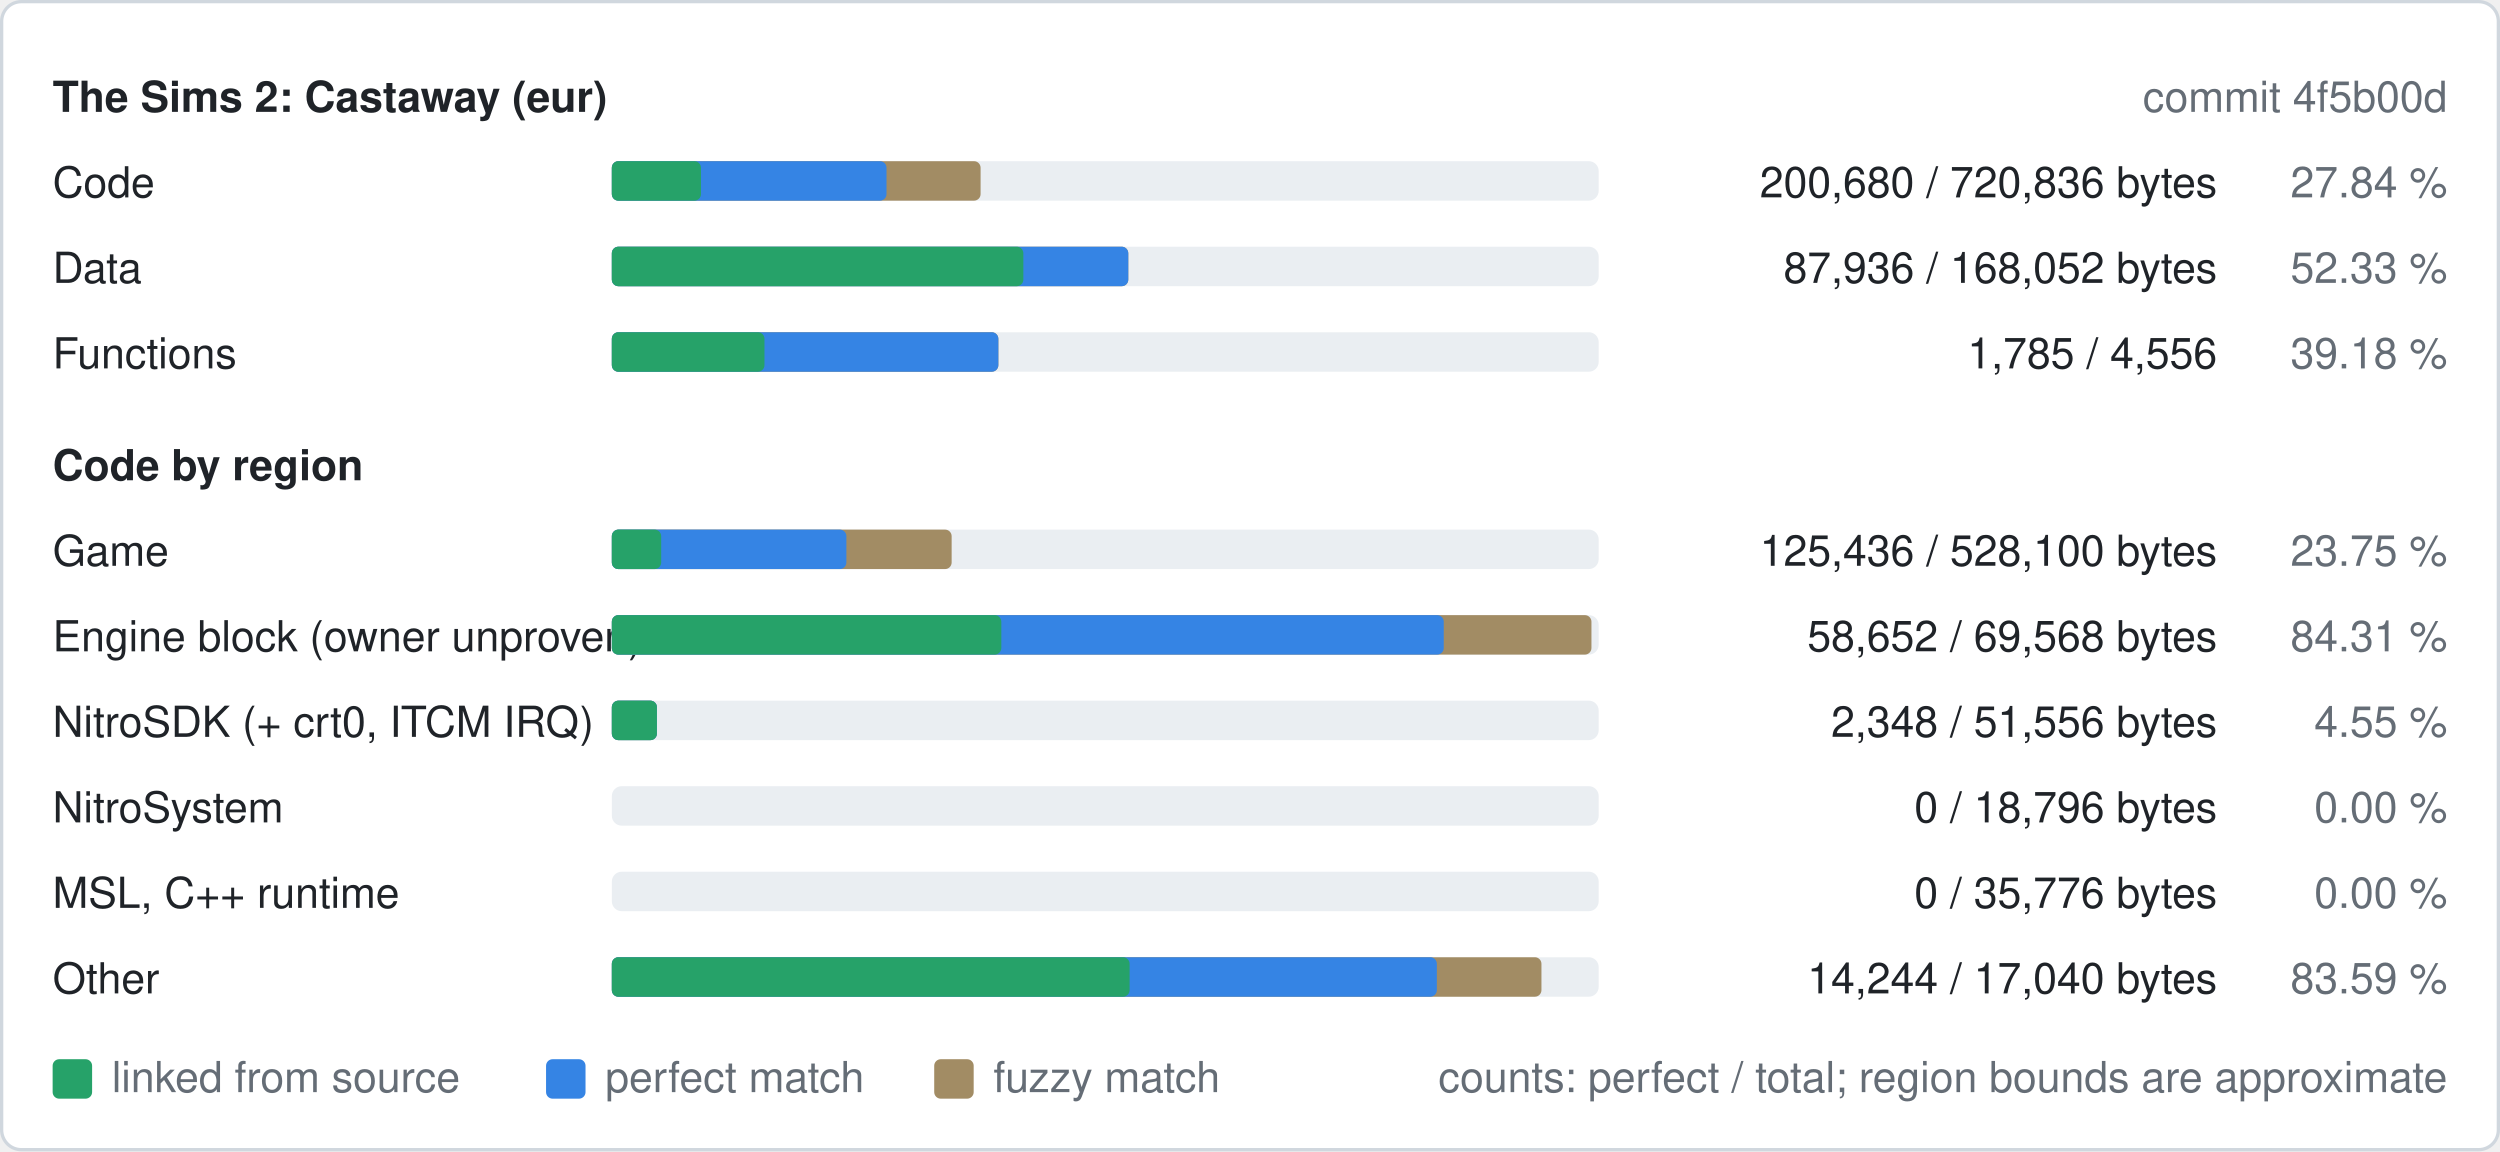
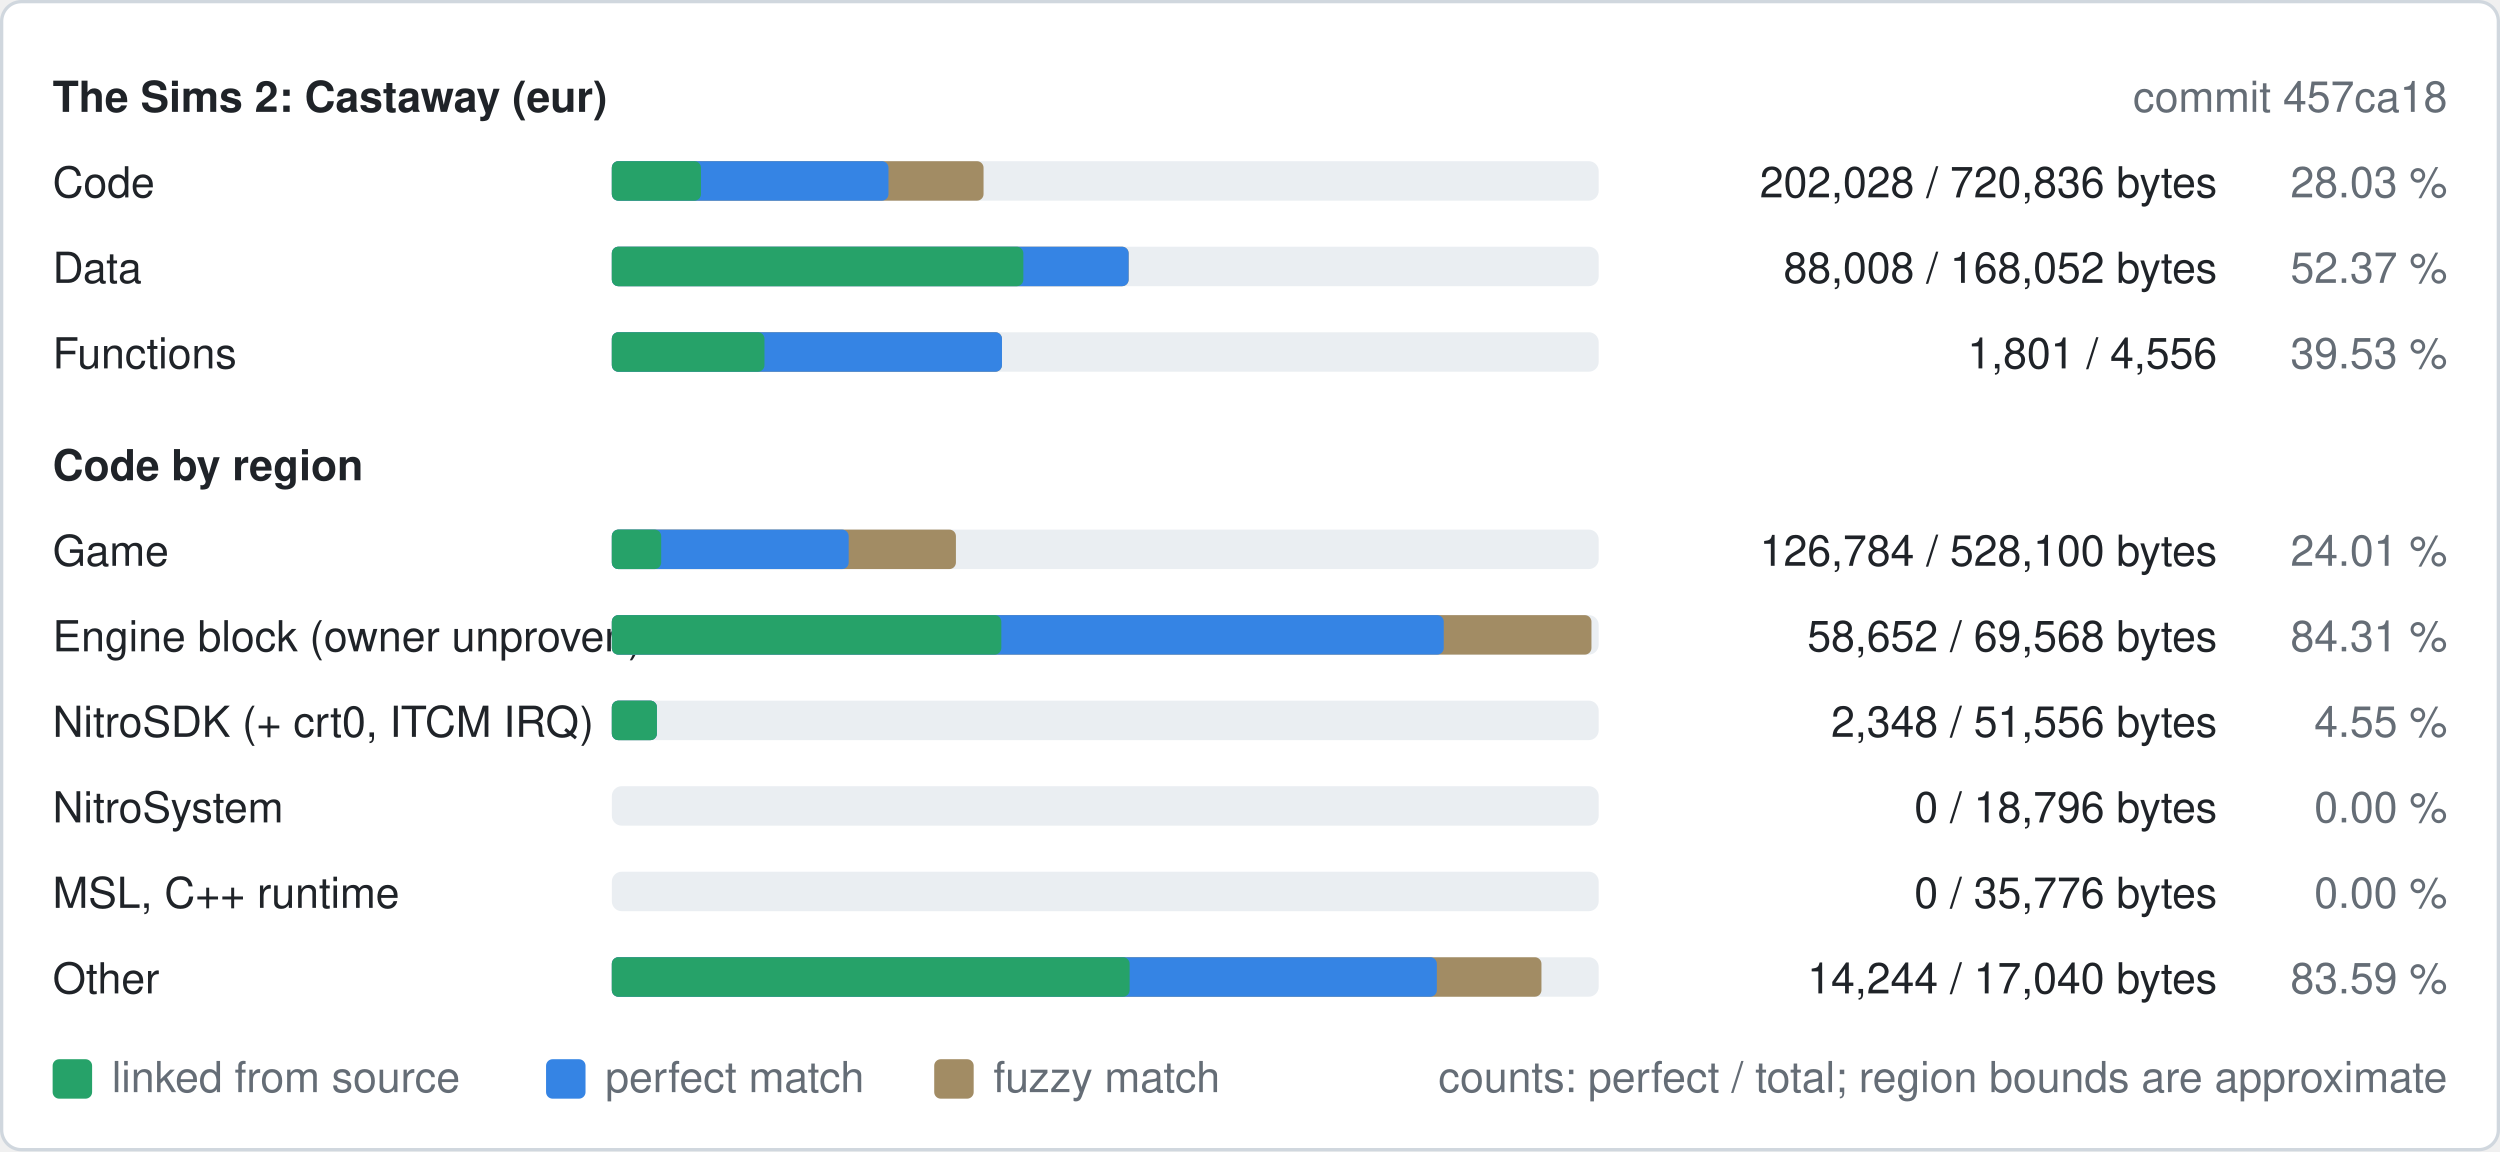
<svg xmlns="http://www.w3.org/2000/svg" width="760" height="350" viewBox="0 0 760 350" role="img" aria-label="Decompilation progress of eur">
  <style>
text{font-family:-apple-system,BlinkMacSystemFont,"Segoe UI",Helvetica,Arial,sans-serif;font-size:13px}
.b{font-weight:600}
.bg{fill:#ffffff;stroke:#d0d7de}.t{fill:#1f2328}.m{fill:#656d76}.track{fill:#eaeef2}.fuzzy{fill:#a28c64}.perfect{fill:#3584e4}.linked{fill:#26a269}
@media (prefers-color-scheme: dark){.bg{fill:#0d1117;stroke:#30363d}.t{fill:#e6edf3}.m{fill:#8d96a0}.track{fill:#21262d}.fuzzy{fill:#a28c64}.perfect{fill:#3584e4}.linked{fill:#2ec27e}}
</style>
  <rect class="bg" x="0.5" y="0.5" width="759" height="349" rx="6" />
  <text class="t b" x="16" y="34">The Sims 2: Castaway (eur)</text>
-   <text class="m" x="744" y="34" text-anchor="end">commit 4f5b00d</text>
+   <text class="m" x="744" y="34" text-anchor="end">commit 457ca18</text>
  <text class="t" x="16" y="60">Code</text>
  <rect class="track" x="186" y="49" width="300" height="12" rx="3" />
-   <rect class="fuzzy" x="186" y="49" width="112.1" height="12" rx="2" />
-   <rect class="perfect" x="186" y="49" width="83.5" height="12" rx="2" />
+   <rect class="fuzzy" x="186" y="49" width="113.0" height="12" rx="2" />
+   <rect class="perfect" x="186" y="49" width="84.1" height="12" rx="2" />
  <rect class="linked" x="186" y="49" width="27.1" height="12" rx="2" />
-   <text class="t" x="674" y="60" text-anchor="end">200,680 / 720,836 bytes</text>
-   <text class="m" x="744" y="60" text-anchor="end">27.84 %</text>
+   <text class="t" x="674" y="60" text-anchor="end">202,028 / 720,836 bytes</text>
+   <text class="m" x="744" y="60" text-anchor="end">28.03 %</text>
  <text class="t" x="16" y="86">Data</text>
  <rect class="track" x="186" y="75" width="300" height="12" rx="3" />
-   <rect class="fuzzy" x="186" y="75" width="157.0" height="12" rx="2" />
-   <rect class="perfect" x="186" y="75" width="157.0" height="12" rx="2" />
+   <rect class="fuzzy" x="186" y="75" width="157.1" height="12" rx="2" />
+   <rect class="perfect" x="186" y="75" width="157.1" height="12" rx="2" />
  <rect class="linked" x="186" y="75" width="125.1" height="12" rx="2" />
-   <text class="t" x="674" y="86" text-anchor="end">87,936 / 168,052 bytes</text>
-   <text class="m" x="744" y="86" text-anchor="end">52.33 %</text>
+   <text class="t" x="674" y="86" text-anchor="end">88,008 / 168,052 bytes</text>
+   <text class="m" x="744" y="86" text-anchor="end">52.37 %</text>
  <text class="t" x="16" y="112">Functions</text>
  <rect class="track" x="186" y="101" width="300" height="12" rx="3" />
-   <rect class="fuzzy" x="186" y="101" width="117.5" height="12" rx="2" />
-   <rect class="perfect" x="186" y="101" width="117.5" height="12" rx="2" />
+   <rect class="fuzzy" x="186" y="101" width="118.6" height="12" rx="2" />
+   <rect class="perfect" x="186" y="101" width="118.6" height="12" rx="2" />
  <rect class="linked" x="186" y="101" width="46.4" height="12" rx="2" />
-   <text class="t" x="674" y="112" text-anchor="end">1,785 / 4,556</text>
-   <text class="m" x="744" y="112" text-anchor="end">39.18 %</text>
+   <text class="t" x="674" y="112" text-anchor="end">1,801 / 4,556</text>
+   <text class="m" x="744" y="112" text-anchor="end">39.53 %</text>
  <text class="t b" x="16" y="146">Code by region</text>
  <text class="t" x="16" y="172">Game</text>
  <rect class="track" x="186" y="161" width="300" height="12" rx="3" />
-   <rect class="fuzzy" x="186" y="161" width="103.3" height="12" rx="2" />
-   <rect class="perfect" x="186" y="161" width="71.3" height="12" rx="2" />
+   <rect class="fuzzy" x="186" y="161" width="104.6" height="12" rx="2" />
+   <rect class="perfect" x="186" y="161" width="72.0" height="12" rx="2" />
  <rect class="linked" x="186" y="161" width="15.0" height="12" rx="2" />
-   <text class="t" x="674" y="172" text-anchor="end">125,436 / 528,100 bytes</text>
-   <text class="m" x="744" y="172" text-anchor="end">23.75 %</text>
+   <text class="t" x="674" y="172" text-anchor="end">126,784 / 528,100 bytes</text>
+   <text class="m" x="744" y="172" text-anchor="end">24.01 %</text>
  <text class="t" x="16" y="198">Engine block (owner unproven)</text>
  <rect class="track" x="186" y="187" width="300" height="12" rx="3" />
  <rect class="fuzzy" x="186" y="187" width="297.8" height="12" rx="2" />
  <rect class="perfect" x="186" y="187" width="252.9" height="12" rx="2" />
  <rect class="linked" x="186" y="187" width="118.4" height="12" rx="2" />
  <text class="t" x="674" y="198" text-anchor="end">58,652 / 69,568 bytes</text>
  <text class="m" x="744" y="198" text-anchor="end">84.31 %</text>
  <text class="t" x="16" y="224">NitroSDK (+ crt0, ITCM IRQ)</text>
  <rect class="track" x="186" y="213" width="300" height="12" rx="3" />
  <rect class="fuzzy" x="186" y="213" width="13.7" height="12" rx="2" />
  <rect class="perfect" x="186" y="213" width="13.7" height="12" rx="2" />
  <rect class="linked" x="186" y="213" width="13.7" height="12" rx="2" />
  <text class="t" x="674" y="224" text-anchor="end">2,348 / 51,556 bytes</text>
  <text class="m" x="744" y="224" text-anchor="end">4.55 %</text>
  <text class="t" x="16" y="250">NitroSystem</text>
  <rect class="track" x="186" y="239" width="300" height="12" rx="3" />
  <text class="t" x="674" y="250" text-anchor="end">0 / 18,796 bytes</text>
  <text class="m" x="744" y="250" text-anchor="end">0.00 %</text>
  <text class="t" x="16" y="276">MSL, C++ runtime</text>
  <rect class="track" x="186" y="265" width="300" height="12" rx="3" />
  <text class="t" x="674" y="276" text-anchor="end">0 / 35,776 bytes</text>
  <text class="m" x="744" y="276" text-anchor="end">0.00 %</text>
  <text class="t" x="16" y="302">Other</text>
  <rect class="track" x="186" y="291" width="300" height="12" rx="3" />
  <rect class="fuzzy" x="186" y="291" width="282.6" height="12" rx="2" />
  <rect class="perfect" x="186" y="291" width="250.8" height="12" rx="2" />
  <rect class="linked" x="186" y="291" width="157.4" height="12" rx="2" />
  <text class="t" x="674" y="302" text-anchor="end">14,244 / 17,040 bytes</text>
  <text class="m" x="744" y="302" text-anchor="end">83.59 %</text>
  <rect class="linked" x="16" y="322" width="12" height="12" rx="2" />
  <text class="m" x="34" y="332">linked from source</text>
  <rect class="perfect" x="166" y="322" width="12" height="12" rx="2" />
  <text class="m" x="184" y="332">perfect match</text>
  <rect class="fuzzy" x="284" y="322" width="12" height="12" rx="2" />
  <text class="m" x="302" y="332">fuzzy match</text>
  <text class="m" x="744" y="332" text-anchor="end">counts: perfect / total; region bounds are approximate</text>
</svg>
